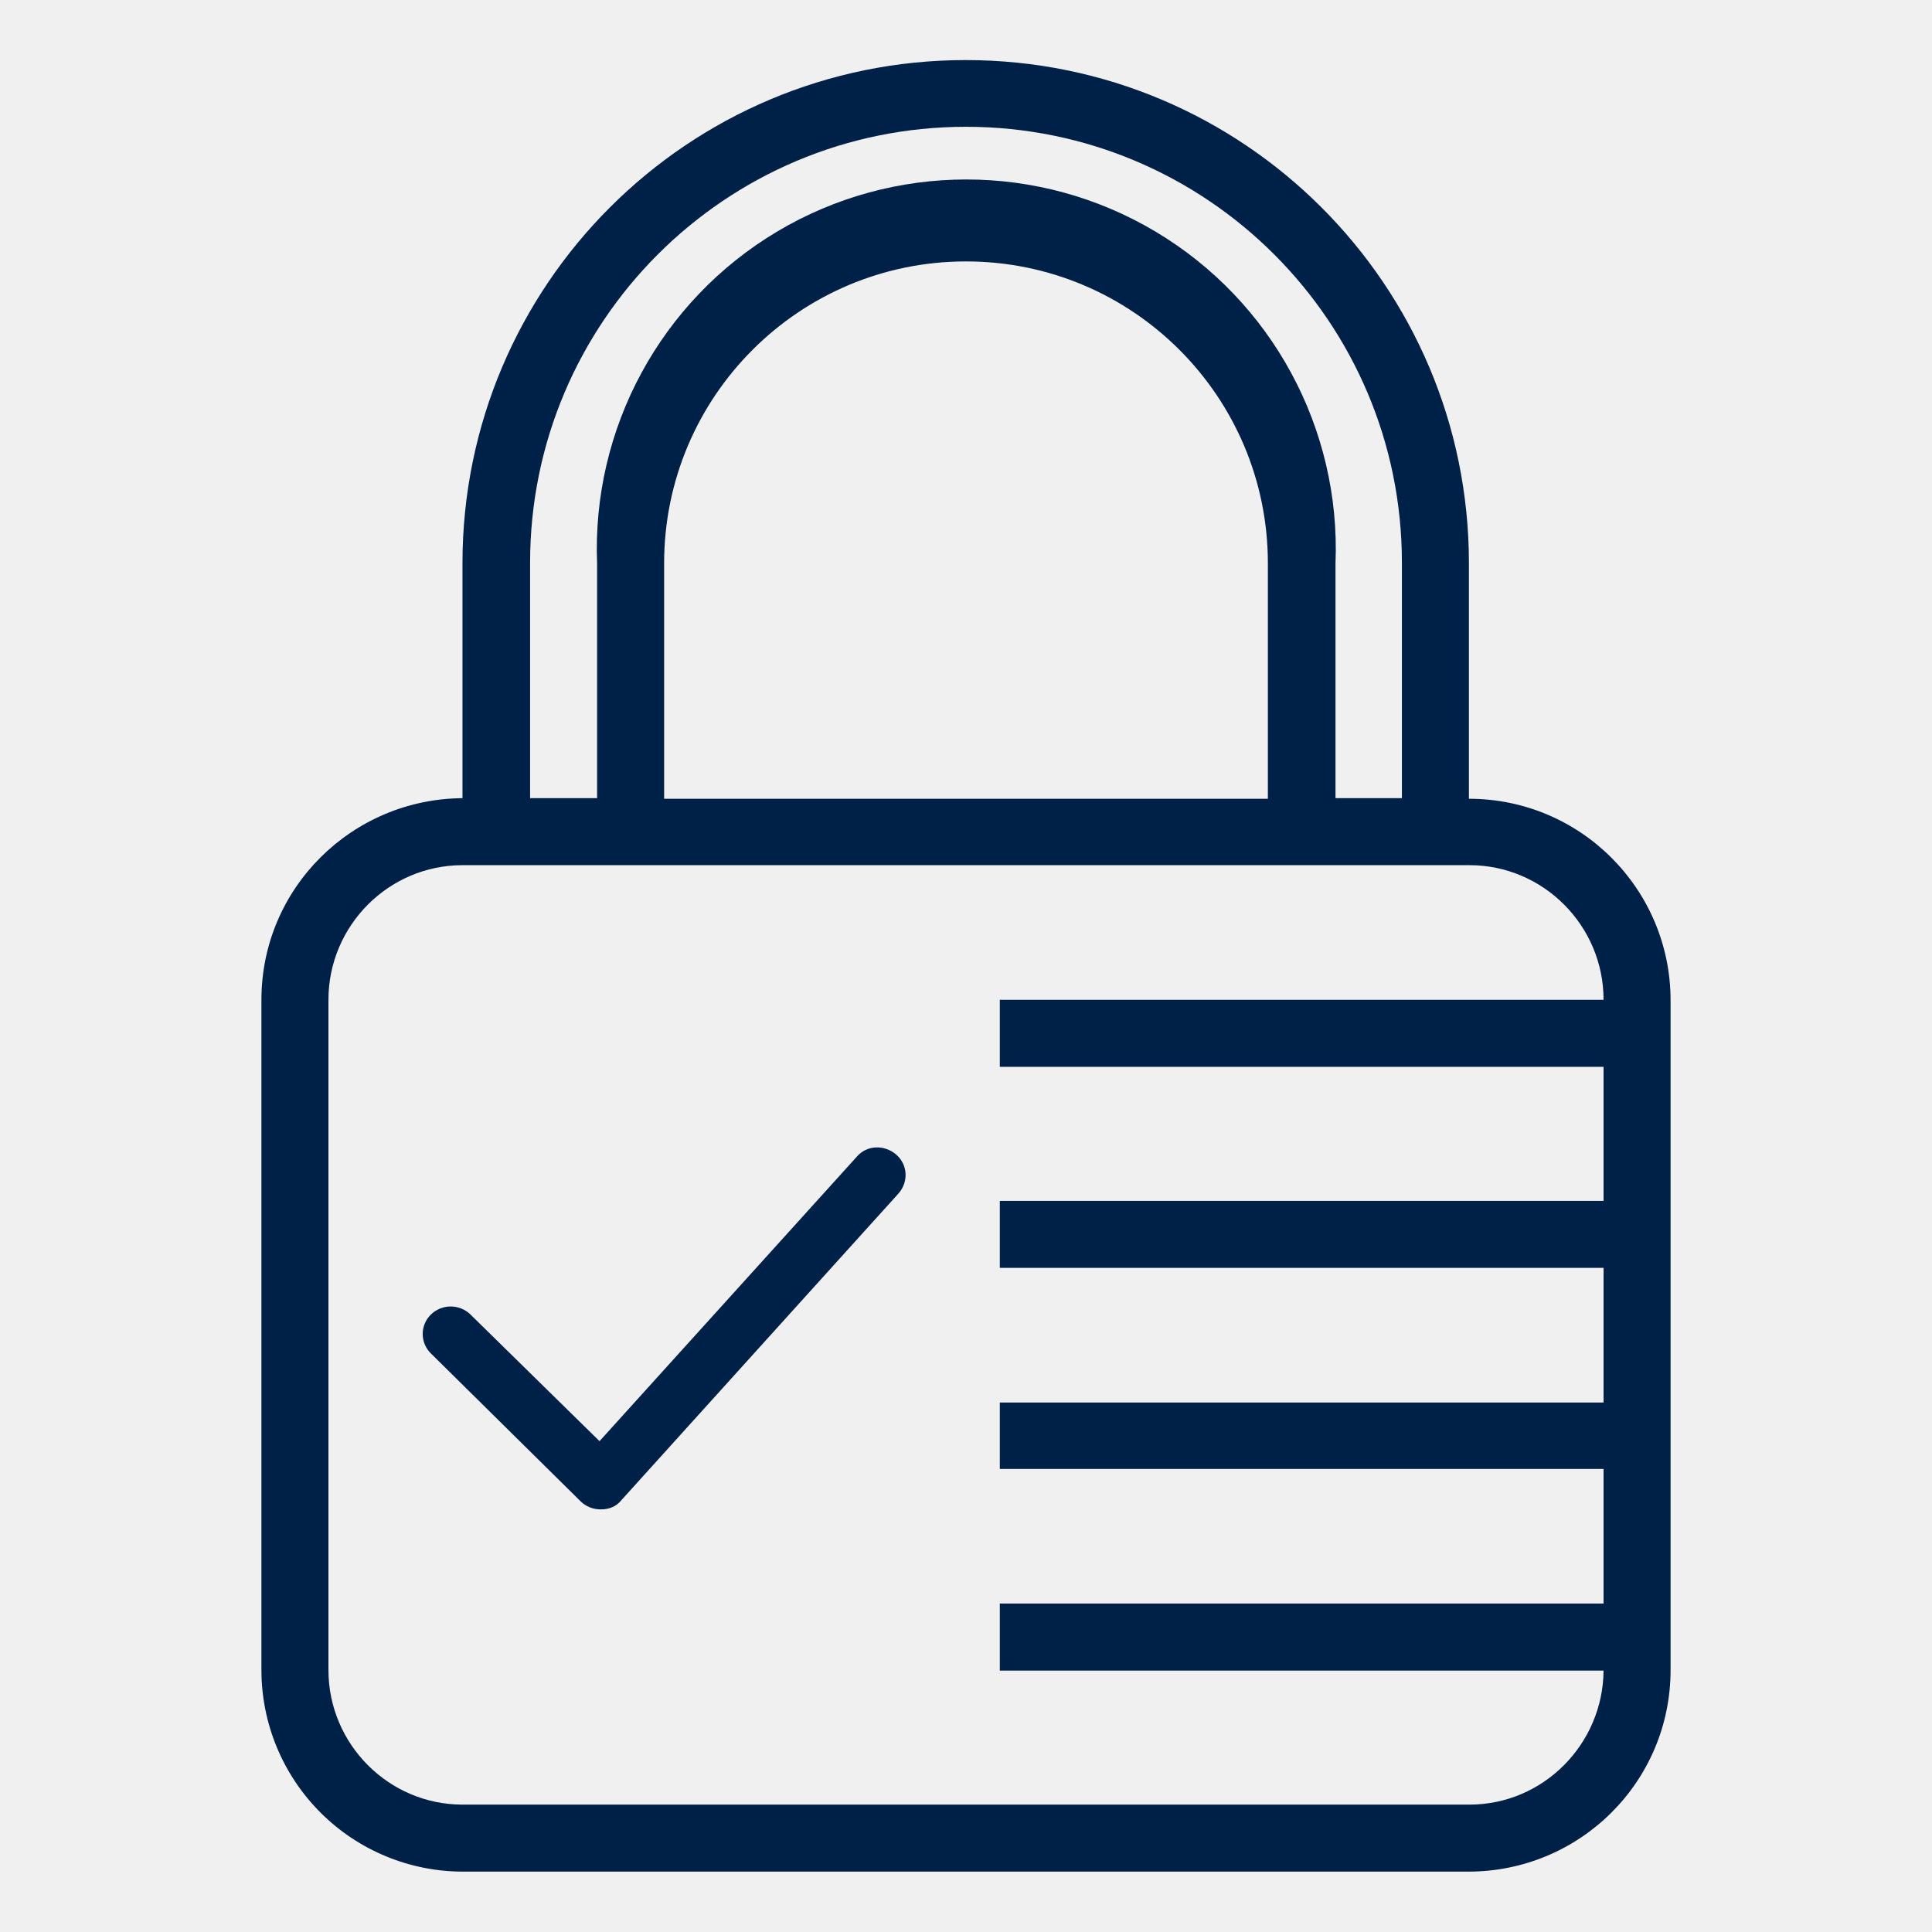
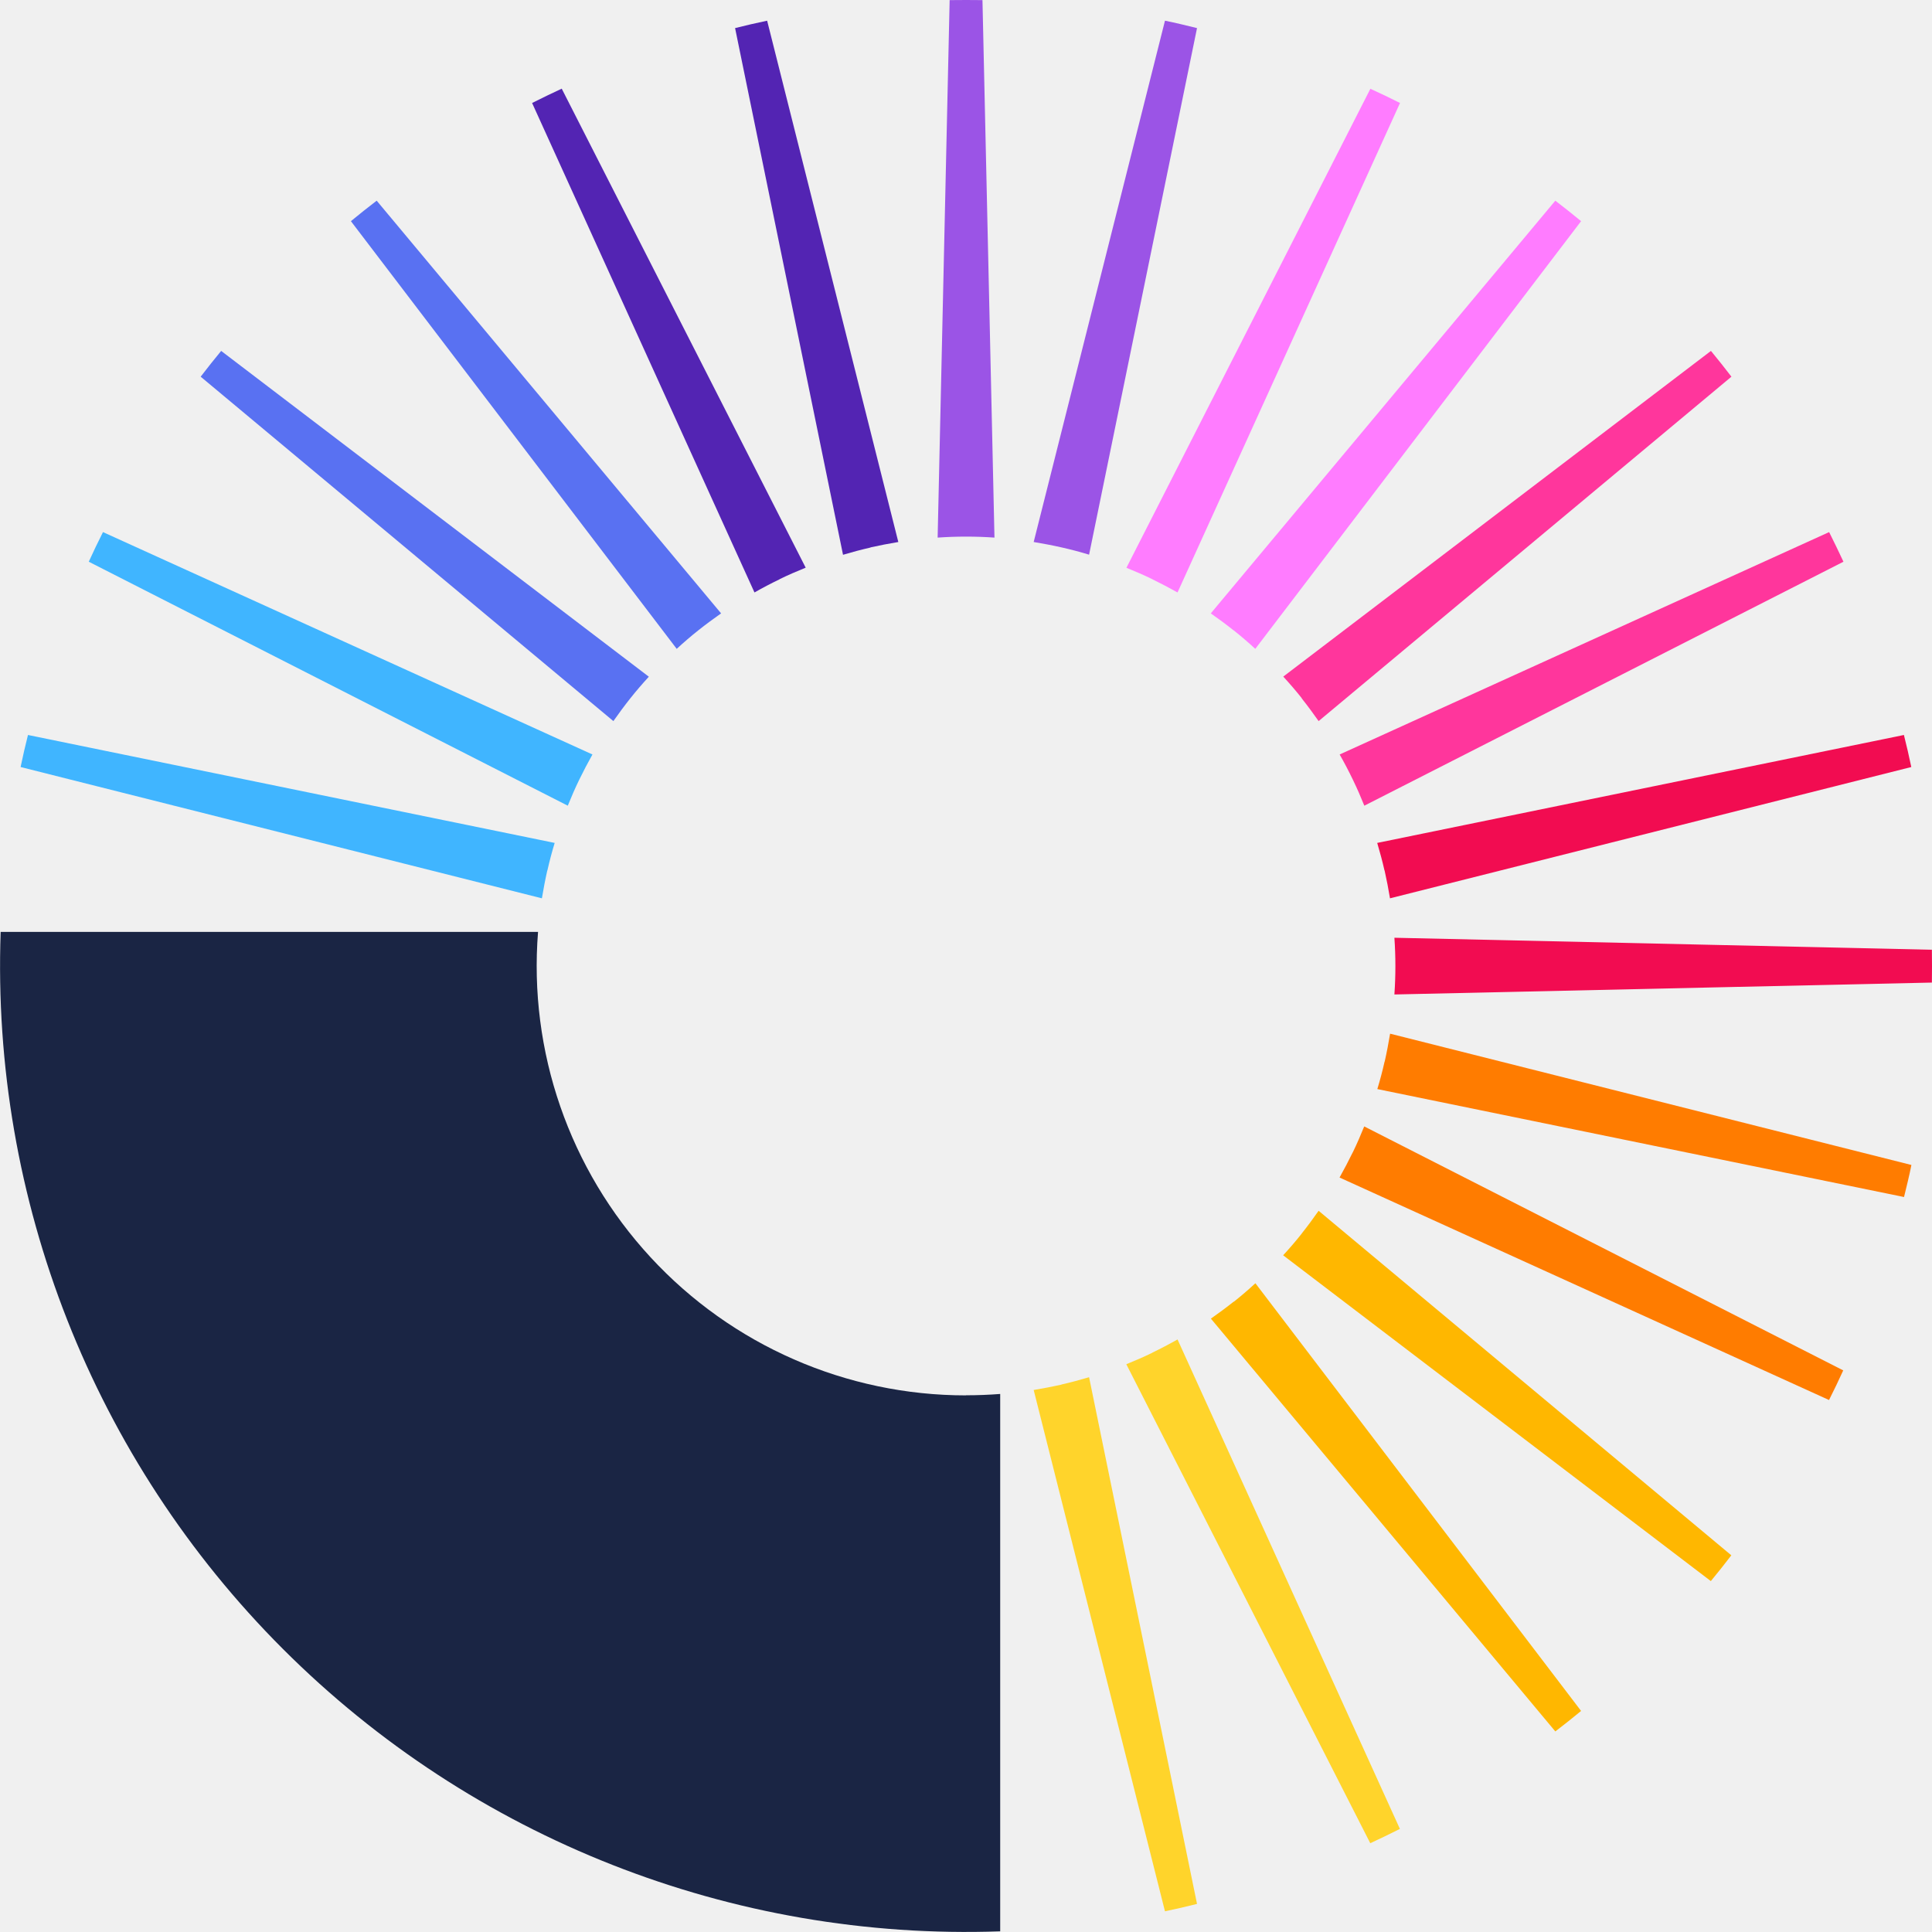
- <svg xmlns="http://www.w3.org/2000/svg" fill-rule="evenodd" stroke-linejoin="round" stroke-miterlimit="2" clip-rule="evenodd" viewBox="0 0 32 32">
-   <style>path{fill:#002147}@media (prefers-color-scheme:dark){path{fill:#fff}}</style>
-   <path d="M26.56 26.56v-2.23h-10v-1.1h10V21h-10v-1.11h10v-2.22h-10v-1.11h10c0-1.23-1-2.23-2.22-2.23H7.66c-1.22 0-2.22 1-2.22 2.23v11.1c0 1.23 1 2.23 2.22 2.23h16.68c1.22 0 2.21-1 2.22-2.22h-10v-1.11h10zM7.66 13.22V9.33a8.33 8.33 0 0 1 16.67 0v3.9c1.85 0 3.34 1.5 3.34 3.34v11.09c0 1.85-1.5 3.34-3.35 3.34H7.68a3.34 3.34 0 0 1-3.35-3.34v-11.1c0-1.85 1.5-3.33 3.34-3.34zm1.12 0v-3.9a7.22 7.22 0 0 1 14.44 0v3.9h-1.1V9.34a6.12 6.12 0 1 0-12.23 0v3.88H8.78zm2.22 0V9.33a5 5 0 1 1 10 0v3.9H11z" />
-   <path fill-rule="nonzero" d="M9.94 25a.47.47 0 0 1-.32-.13l-2.48-2.45a.45.45 0 0 1 0-.65.47.47 0 0 1 .65 0l2.14 2.1 4.26-4.71c.17-.2.46-.2.65-.04.2.17.21.46.04.65l-4.59 5.08c-.08.1-.2.15-.33.15h-.02z" />
+ <svg xmlns="http://www.w3.org/2000/svg" id="Layer_1" viewBox="0 0 175.41 175.41">
+   <defs>
+     <style>@media (prefers-color-scheme: dark){path {fill: white !important;}}</style>
+   </defs>
+   <path fill="#9b54e6" d="M87.71 48.72c.87 0 1.73.03 2.58.09L89.2.01 87.71 0l-1.49.01-1.09 48.8c.85-.06 1.71-.09 2.58-.09Z" />
+   <path fill="#5324b3" d="M79.03 49.7c.85-.19 1.69-.35 2.53-.49L69.65 1.88l-1.46.32-1.45.35 9.8 47.82a39.8 39.8 0 0 1 2.5-.66Zm-8.24 2.88c.78-.38 1.57-.72 2.36-1.04L51 8.05l-1.35.64-1.34.66L68.5 53.79a38 38 0 0 1 2.29-1.2Z" />
+   <path fill="#5971f2" d="M63.4 57.23c.68-.54 1.37-1.05 2.07-1.54L34.2 18.22l-1.18.92-1.16.94 29.58 38.83c.63-.58 1.28-1.14 1.96-1.68Zm-6.17 6.17c.54-.68 1.1-1.33 1.68-1.96L20.08 31.86l-.94 1.16-.92 1.18 37.47 31.27c.49-.7 1-1.39 1.54-2.07Z" />
+   <path fill="#40b5ff" d="M52.59 70.79c.38-.78.78-1.54 1.2-2.29L9.35 48.31l-.66 1.34L8.06 51l43.49 22.15c.32-.79.66-1.58 1.04-2.36Zm-2.89 8.24c.19-.85.41-1.68.66-2.5l-47.82-9.8-.35 1.45-.32 1.46L49.2 81.56c.14-.84.3-1.69.49-2.53Z" />
+   <path fill="#ffd42b" d="M96.38 125.71c-.85.19-1.69.35-2.53.49l11.92 47.33 1.46-.32 1.45-.35-9.8-47.82c-.82.24-1.65.47-2.5.66Zm8.24-2.89c-.78.38-1.57.72-2.36 1.04l22.15 43.49 1.35-.64 1.34-.66-20.19-44.44a38 38 0 0 1-2.29 1.2Z" />
+   <path fill="#ffb700" d="M112.01 118.18c-.68.54-1.37 1.05-2.07 1.54l31.27 37.48 1.18-.92 1.16-.94-29.57-38.83c-.63.58-1.28 1.14-1.96 1.68Zm6.17-6.17c-.54.68-1.1 1.33-1.68 1.96l38.83 29.58.94-1.16.92-1.18-37.47-31.28c-.49.7-1 1.39-1.54 2.07Z" />
+   <path fill="#ff7c00" d="M122.82 104.62c-.38.78-.78 1.54-1.2 2.29l44.44 20.2.66-1.34.63-1.35-43.49-22.15c-.32.79-.66 1.58-1.04 2.36Zm2.89-8.24c-.19.85-.41 1.68-.66 2.5l47.82 9.8.35-1.45c.12-.48.22-.97.32-1.46l-47.33-11.92c-.14.84-.3 1.69-.49 2.53Z" />
+   <path fill="#f20c51" d="M126.69 87.71c0 .87-.03 1.73-.09 2.58l48.8-1.08.01-1.49-.01-1.49-48.8-1.09c.06.85.09 1.71.09 2.58Zm-.98-8.68c.19.85.35 1.69.49 2.53l47.33-11.92-.32-1.46-.35-1.45-47.82 9.8c.24.82.47 1.65.66 2.5Z" />
+   <path fill="#ff369c" d="M122.83 70.79c.38.78.72 1.57 1.04 2.36L167.37 51l-.64-1.35-.66-1.34-44.44 20.19a38 38 0 0 1 1.2 2.29Zm-4.65-7.39c.54.68 1.05 1.37 1.54 2.07L157.2 34.2l-.92-1.18-.94-1.16-38.83 29.57c.58.63 1.14 1.28 1.68 1.96Z" />
+   <path fill="#ff7cff" d="M112.01 57.23c.68.54 1.33 1.1 1.96 1.68l29.58-38.83-1.16-.94-1.18-.92-31.28 37.47c.7.49 1.39 1 2.07 1.54Zm-7.39-4.64c.78.38 1.54.78 2.29 1.2l20.2-44.44-1.34-.66-1.35-.63-22.15 43.49c.79.32 1.58.66 2.36 1.04Z" />
+   <path fill="#9b54e6" d="M96.38 49.7c.85.19 1.68.41 2.5.66l9.8-47.81-1.45-.35c-.48-.12-.97-.22-1.46-.32L93.85 49.21c.84.14 1.69.3 2.53.49Z" />
+   <path fill="#1a2544" d="M87.71 126.69a38.98 38.98 0 0 1-38.86-42.08H.06a87.7 87.7 0 0 0 90.75 90.74v-48.79c-1.02.08-2.06.12-3.1.12Z" />
</svg>
